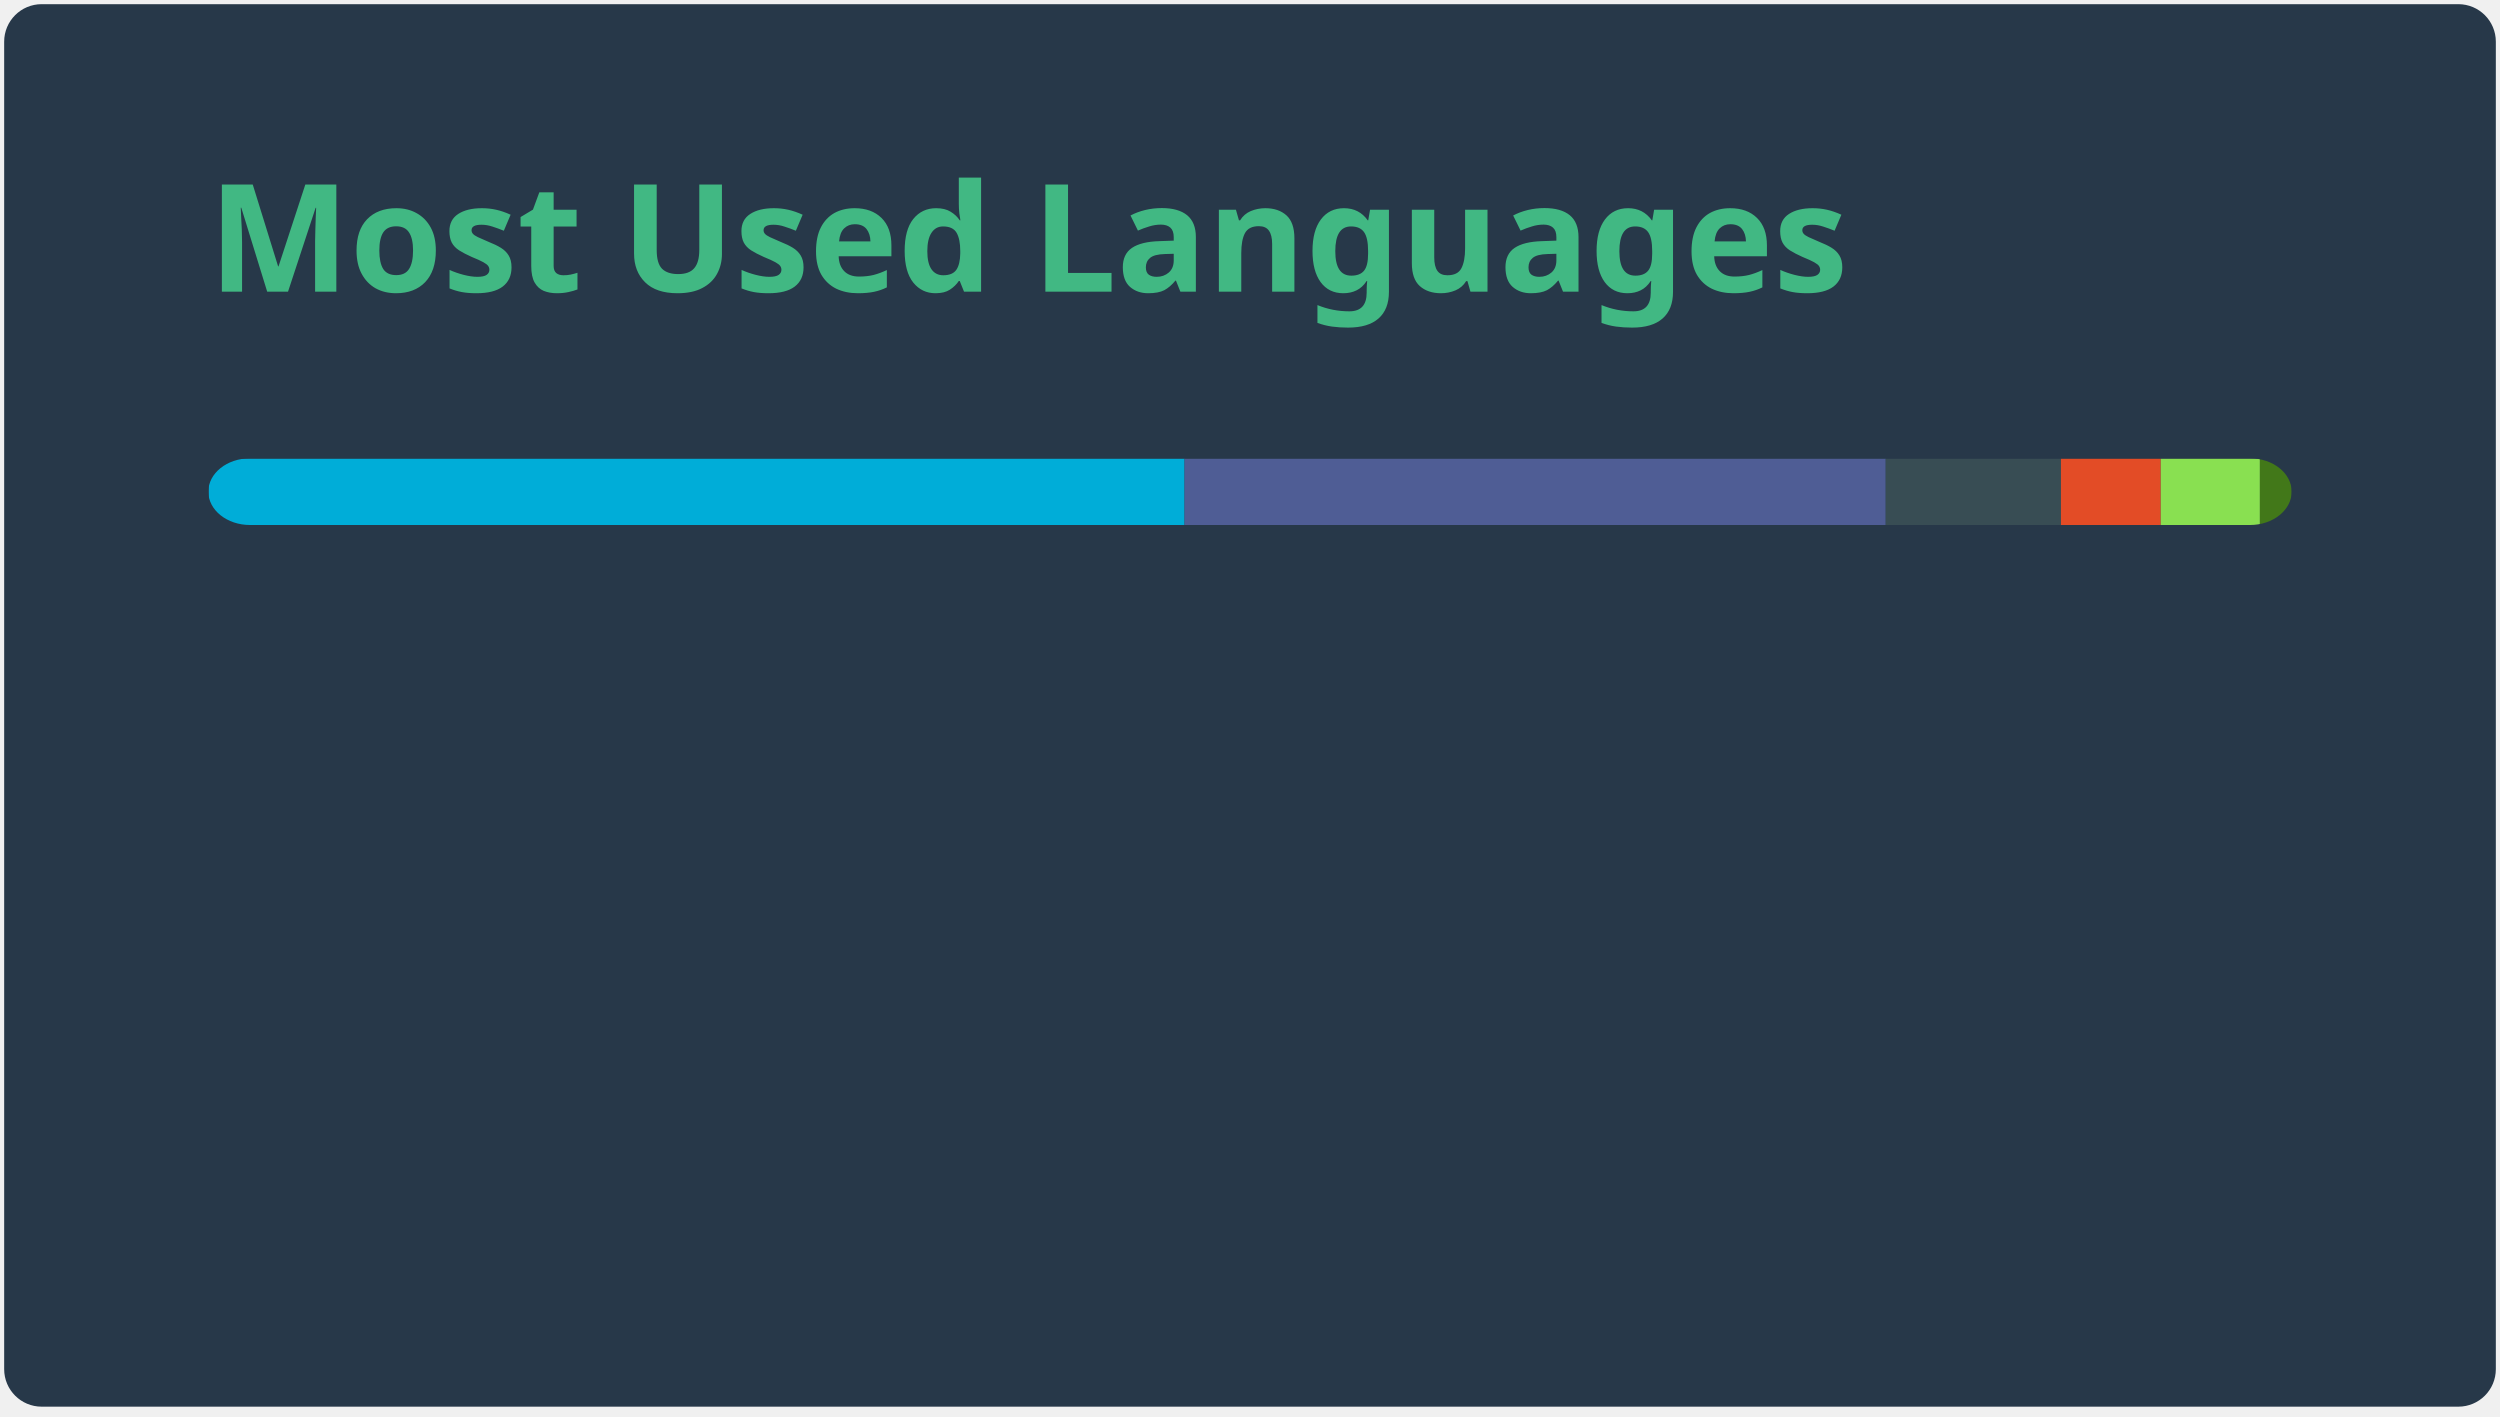
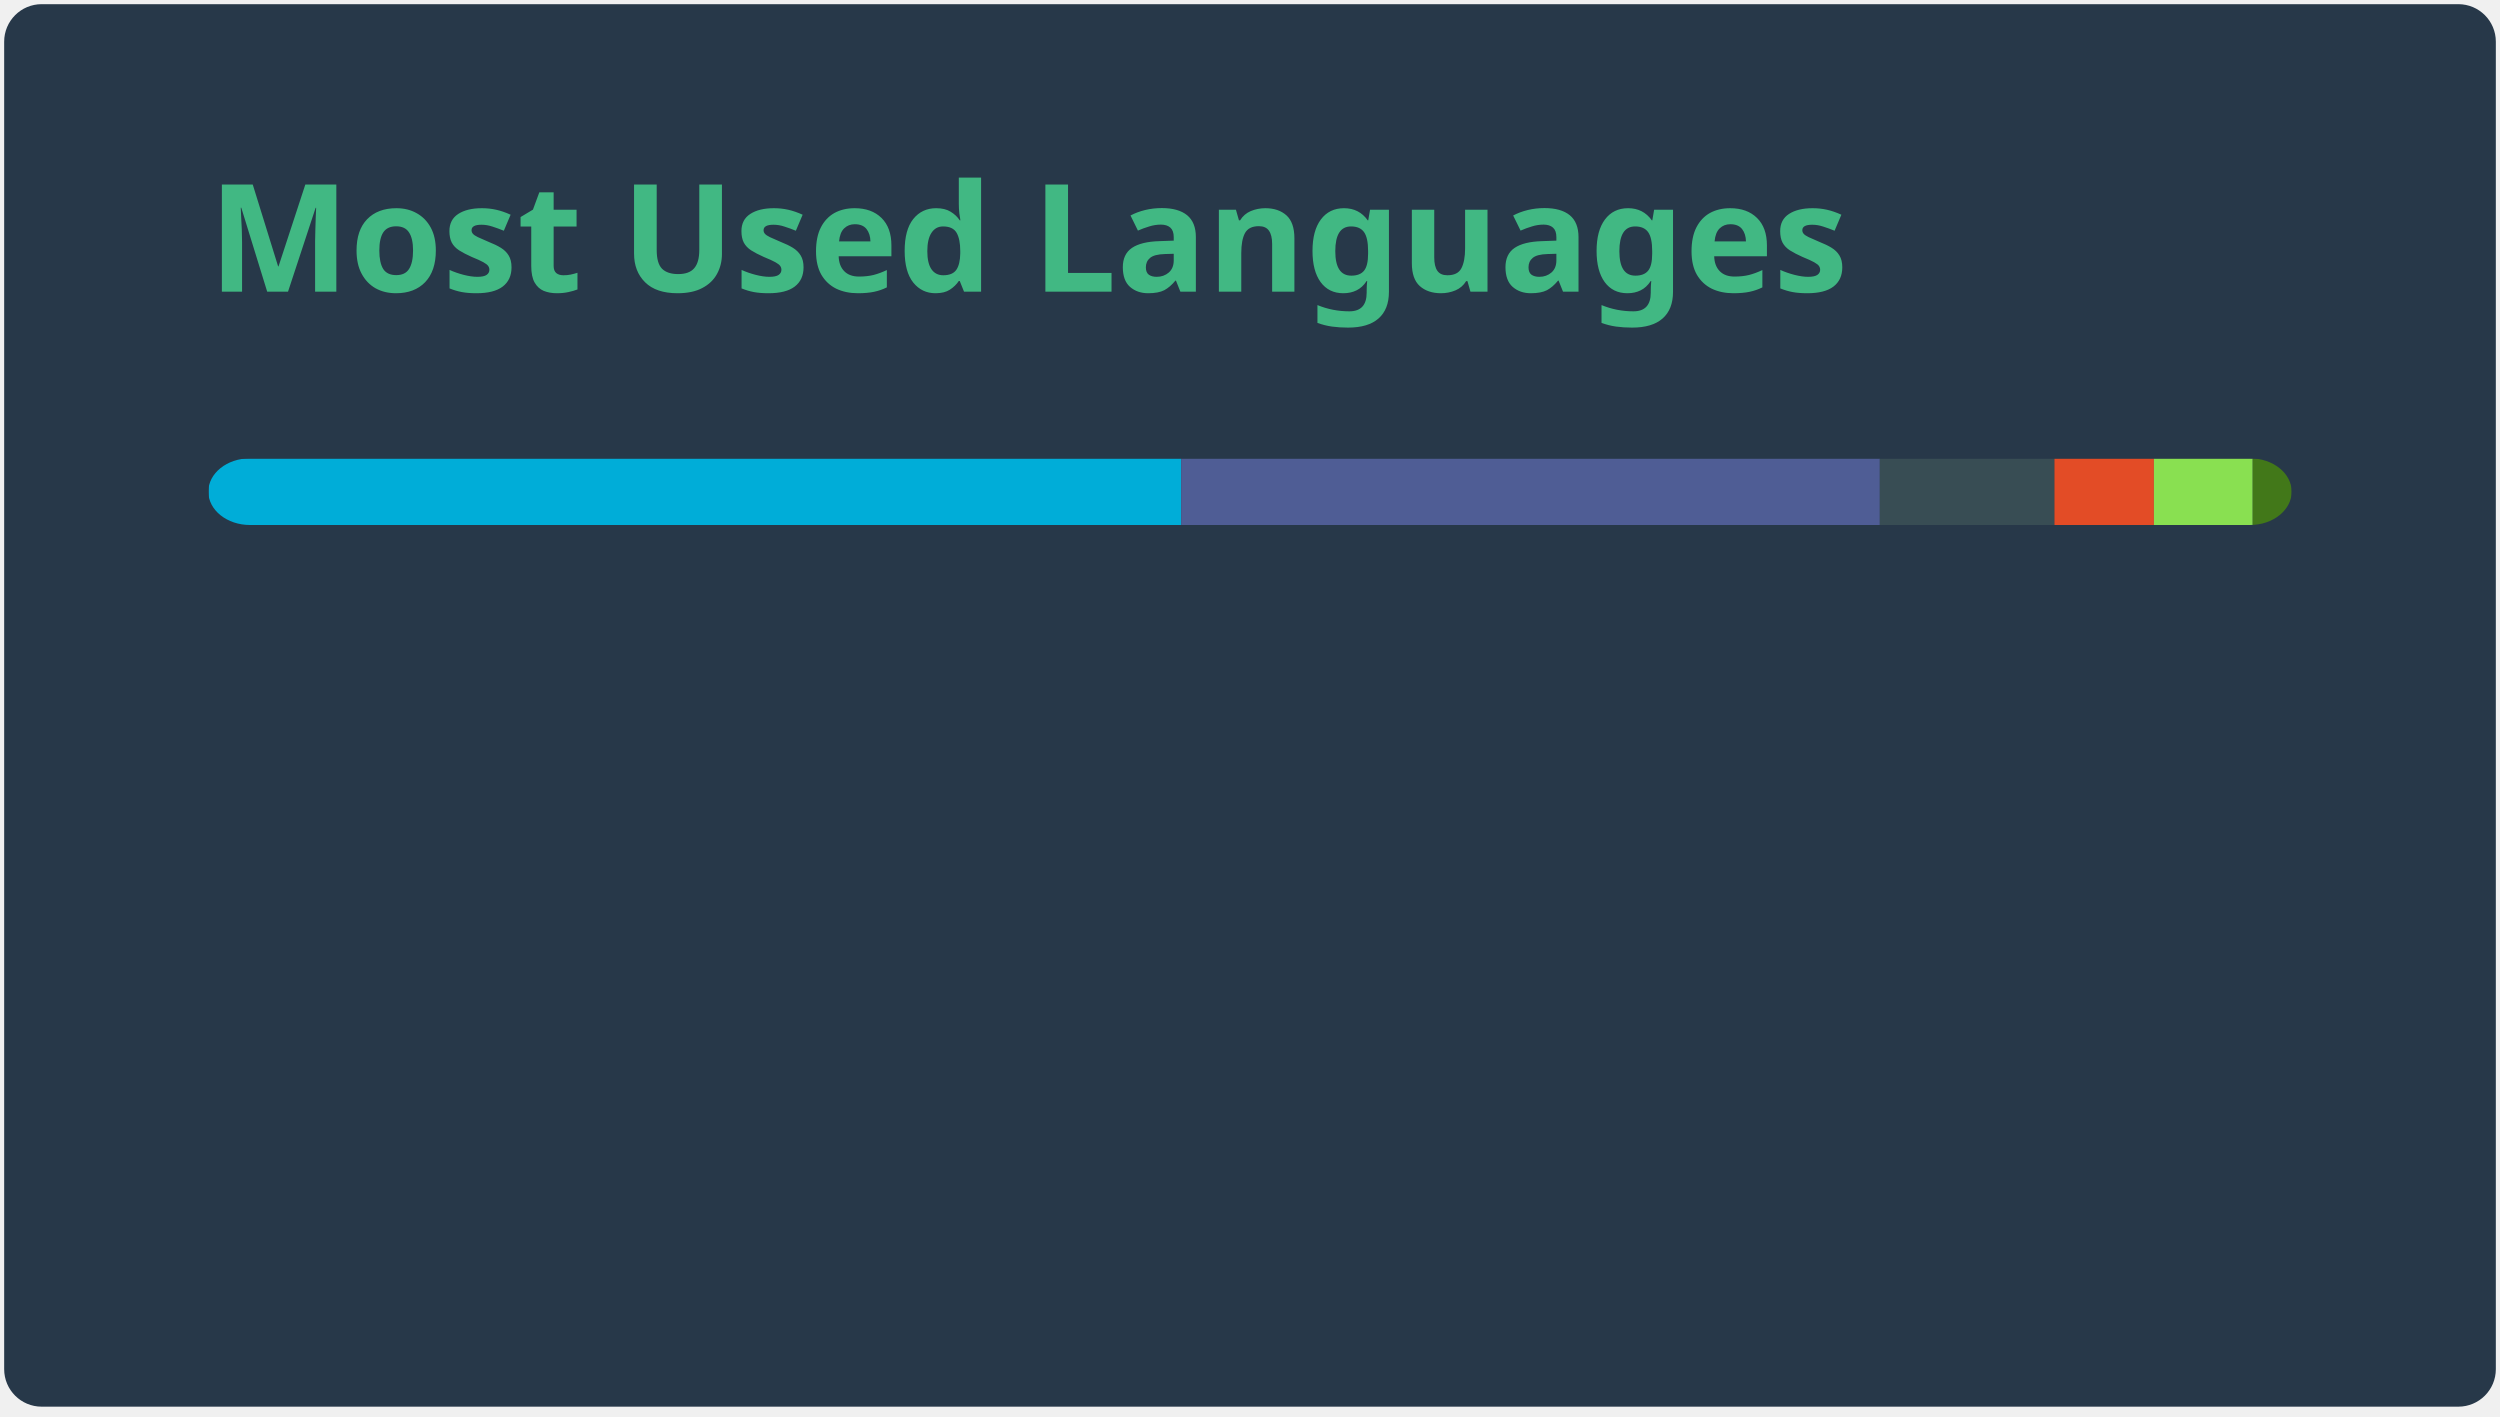
<svg xmlns="http://www.w3.org/2000/svg" width="300" height="170" viewBox="0 0 300 170" fill="none" role="img" aria-labelledby="descId">
  <style>
        .header {
            font: 600 18px 'Segoe UI', Ubuntu, Sans-Serif;
            fill: #41b883;
            animation: fadeInAnimation 0.8s ease-in-out forwards;
        }
        @supports(-moz-appearance: auto) {
             
            .header { font-size: 15.5px; }
        }

        @keyframes slideInAnimation {
            from {
                width: 0;
            }
            to {
                width: calc(100%-100px);
            }
        }
        @keyframes growWidthAnimation {
            from {
                width: 0;
            }
            to {
                width: 100%;
            }
        }
        .stat {
            font: 600 14px 'Segoe UI', Ubuntu, "Helvetica Neue", Sans-Serif; fill: #fffefe;
        }
        @supports(-moz-appearance: auto) {
             
            .stat { font-size:12px; }
        }
        .bold { font-weight: 700 }
        .lang-name {
            font: 400 11px "Segoe UI", Ubuntu, Sans-Serif;
            fill: #fffefe;
        }
        .stagger {
            opacity: 0;
            animation: fadeInAnimation 0.3s ease-in-out forwards;
        }
        #rect-mask rect{
            animation: slideInAnimation 1s ease-in-out forwards;
        }
        .lang-progress{
            animation: growWidthAnimation 0.6s ease-in-out forwards;
        }



         
        @keyframes scaleInAnimation {
            from {
                transform: translate(-5px, 5px) scale(0);
            }
            to {
                transform: translate(-5px, 5px) scale(1);
            }
        }
        @keyframes fadeInAnimation {
            from {
                opacity: 0;
            }
            to {
                opacity: 1;
            }
        }
    </style>
  <rect x="0.5" y="0.5" rx="4.5" height="99%" stroke="#e4e2e2" width="299" fill="#273849" stroke-opacity="0" />
  <g transform="translate(25, 35)">
    <g transform="translate(0, 0)">
      <text x="0" y="0" class="header">Most Used Languages</text>
    </g>
  </g>
  <g transform="translate(0, 55)">
    <svg x="25">
      <mask id="rect-mask">
        <rect x="0" y="0" width="250" height="8" fill="white" rx="5" />
      </mask>
-       <rect mask="url(#rect-mask)" x="0" y="0" width="117.146" height="8" fill="#00ADD8" />
-       <rect mask="url(#rect-mask)" x="117.146" y="0" width="84.142" height="8" fill="#4F5D95" />
-       <rect mask="url(#rect-mask)" x="201.287" y="0" width="21.026" height="8" fill="#384d54" />
-       <rect mask="url(#rect-mask)" x="222.313" y="0" width="11.977" height="8" fill="#e34c26" />
-       <rect mask="url(#rect-mask)" x="234.29" y="0" width="11.898" height="8" fill="#89e051" />
-       <rect mask="url(#rect-mask)" x="246.189" y="0" width="3.811" height="8" fill="#427819" />
+       <rect mask="url(#rect-mask)" x="0" y="0" width="116.744" height="8" fill="#00ADD8" />
+       <rect mask="url(#rect-mask)" x="116.744" y="0" width="83.836" height="8" fill="#4F5D95" />
+       <rect mask="url(#rect-mask)" x="200.58" y="0" width="20.954" height="8" fill="#384d54" />
+       <rect mask="url(#rect-mask)" x="221.534" y="0" width="11.936" height="8" fill="#e34c26" />
+       <rect mask="url(#rect-mask)" x="233.47" y="0" width="11.857" height="8" fill="#89e051" />
+       <rect mask="url(#rect-mask)" x="245.327" y="0" width="4.673" height="8" fill="#427819" />
      <g transform="translate(0, 25)">
        <g transform="translate(0, 0)">
          <g transform="translate(0, 0)">
            <g class="stagger" style="animation-delay: 450ms">
              <circle cx="5" cy="6" r="5" fill="#00ADD8" />
              <text x="15" y="10" class="lang-name">
-                                     Go 46.86%
+                                     Go 46.70%
                                </text>
            </g>
          </g>
          <g transform="translate(0, 25)">
            <g class="stagger" style="animation-delay: 600ms">
              <circle cx="5" cy="6" r="5" fill="#4F5D95" />
              <text x="15" y="10" class="lang-name">
-                                     PHP 33.66%
+                                     PHP 33.53%
                                </text>
            </g>
          </g>
          <g transform="translate(0, 50)">
            <g class="stagger" style="animation-delay: 750ms">
              <circle cx="5" cy="6" r="5" fill="#384d54" />
              <text x="15" y="10" class="lang-name">
-                                     Dockerfile 8.41%
+                                     Dockerfile 8.38%
                                </text>
            </g>
          </g>
        </g>
        <g transform="translate(150, 0)">
          <g transform="translate(0, 0)">
            <g class="stagger" style="animation-delay: 450ms">
              <circle cx="5" cy="6" r="5" fill="#e34c26" />
              <text x="15" y="10" class="lang-name">
-                                     HTML 4.79%
+                                     HTML 4.77%
                                </text>
            </g>
          </g>
          <g transform="translate(0, 25)">
            <g class="stagger" style="animation-delay: 600ms">
              <circle cx="5" cy="6" r="5" fill="#89e051" />
              <text x="15" y="10" class="lang-name">
-                                     Shell 4.76%
+                                     Shell 4.74%
                                </text>
            </g>
          </g>
          <g transform="translate(0, 50)">
            <g class="stagger" style="animation-delay: 750ms">
              <circle cx="5" cy="6" r="5" fill="#427819" />
              <text x="15" y="10" class="lang-name">
-                                     Makefile 1.52%
+                                     Makefile 1.87%
                                </text>
            </g>
          </g>
        </g>
      </g>
    </svg>
  </g>
</svg>
